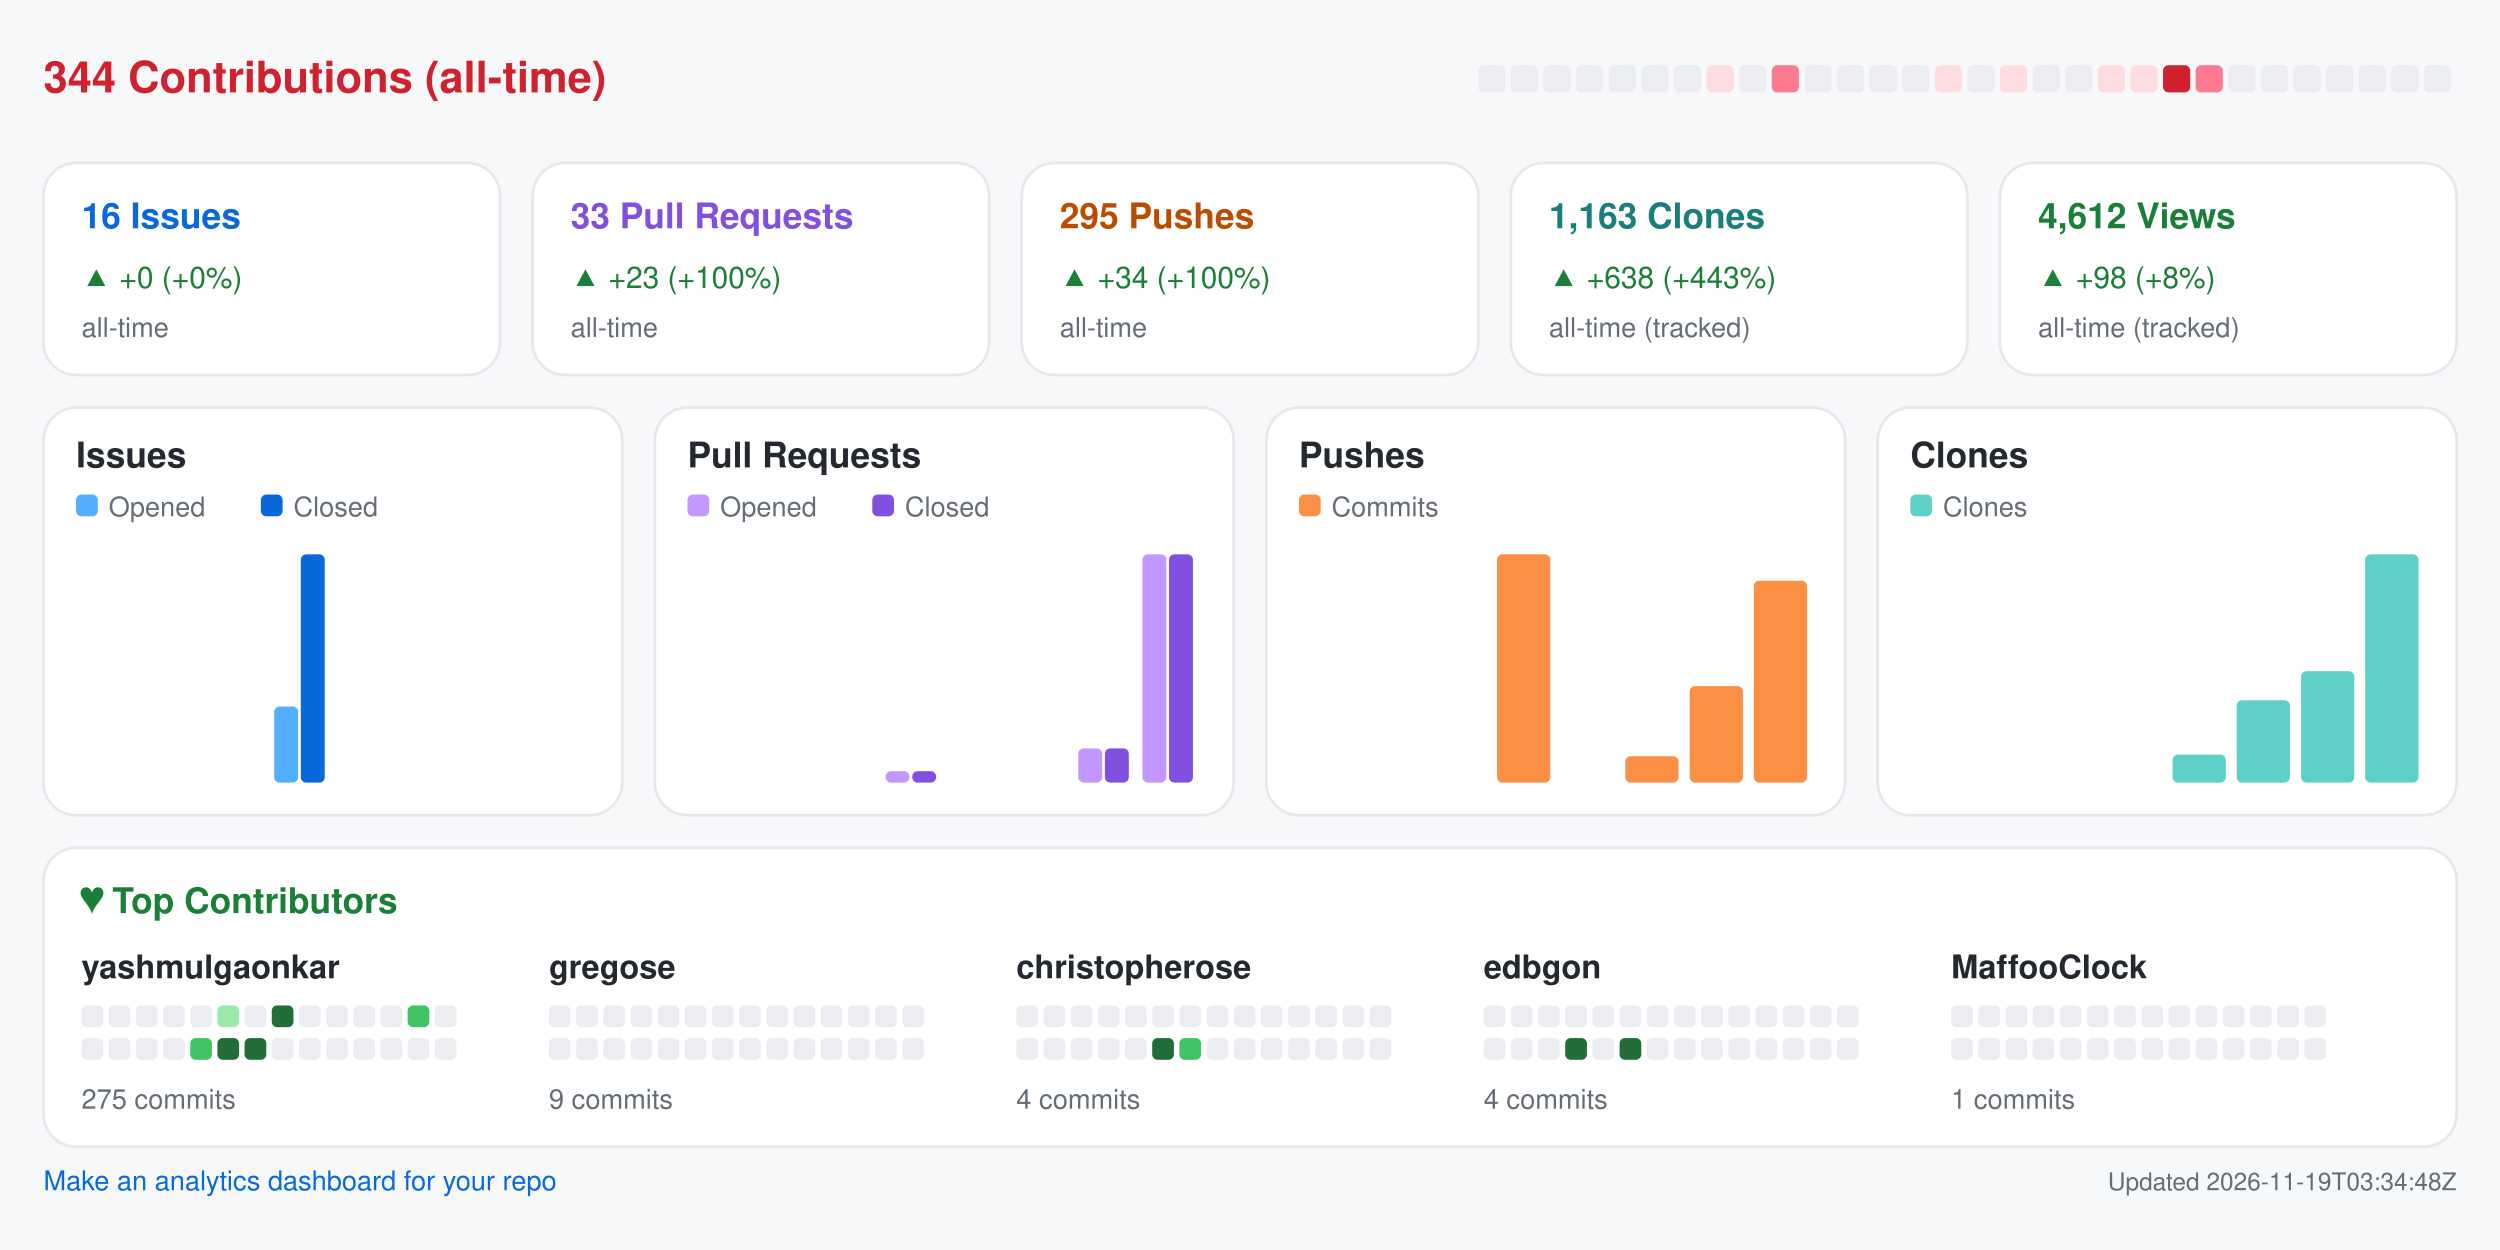
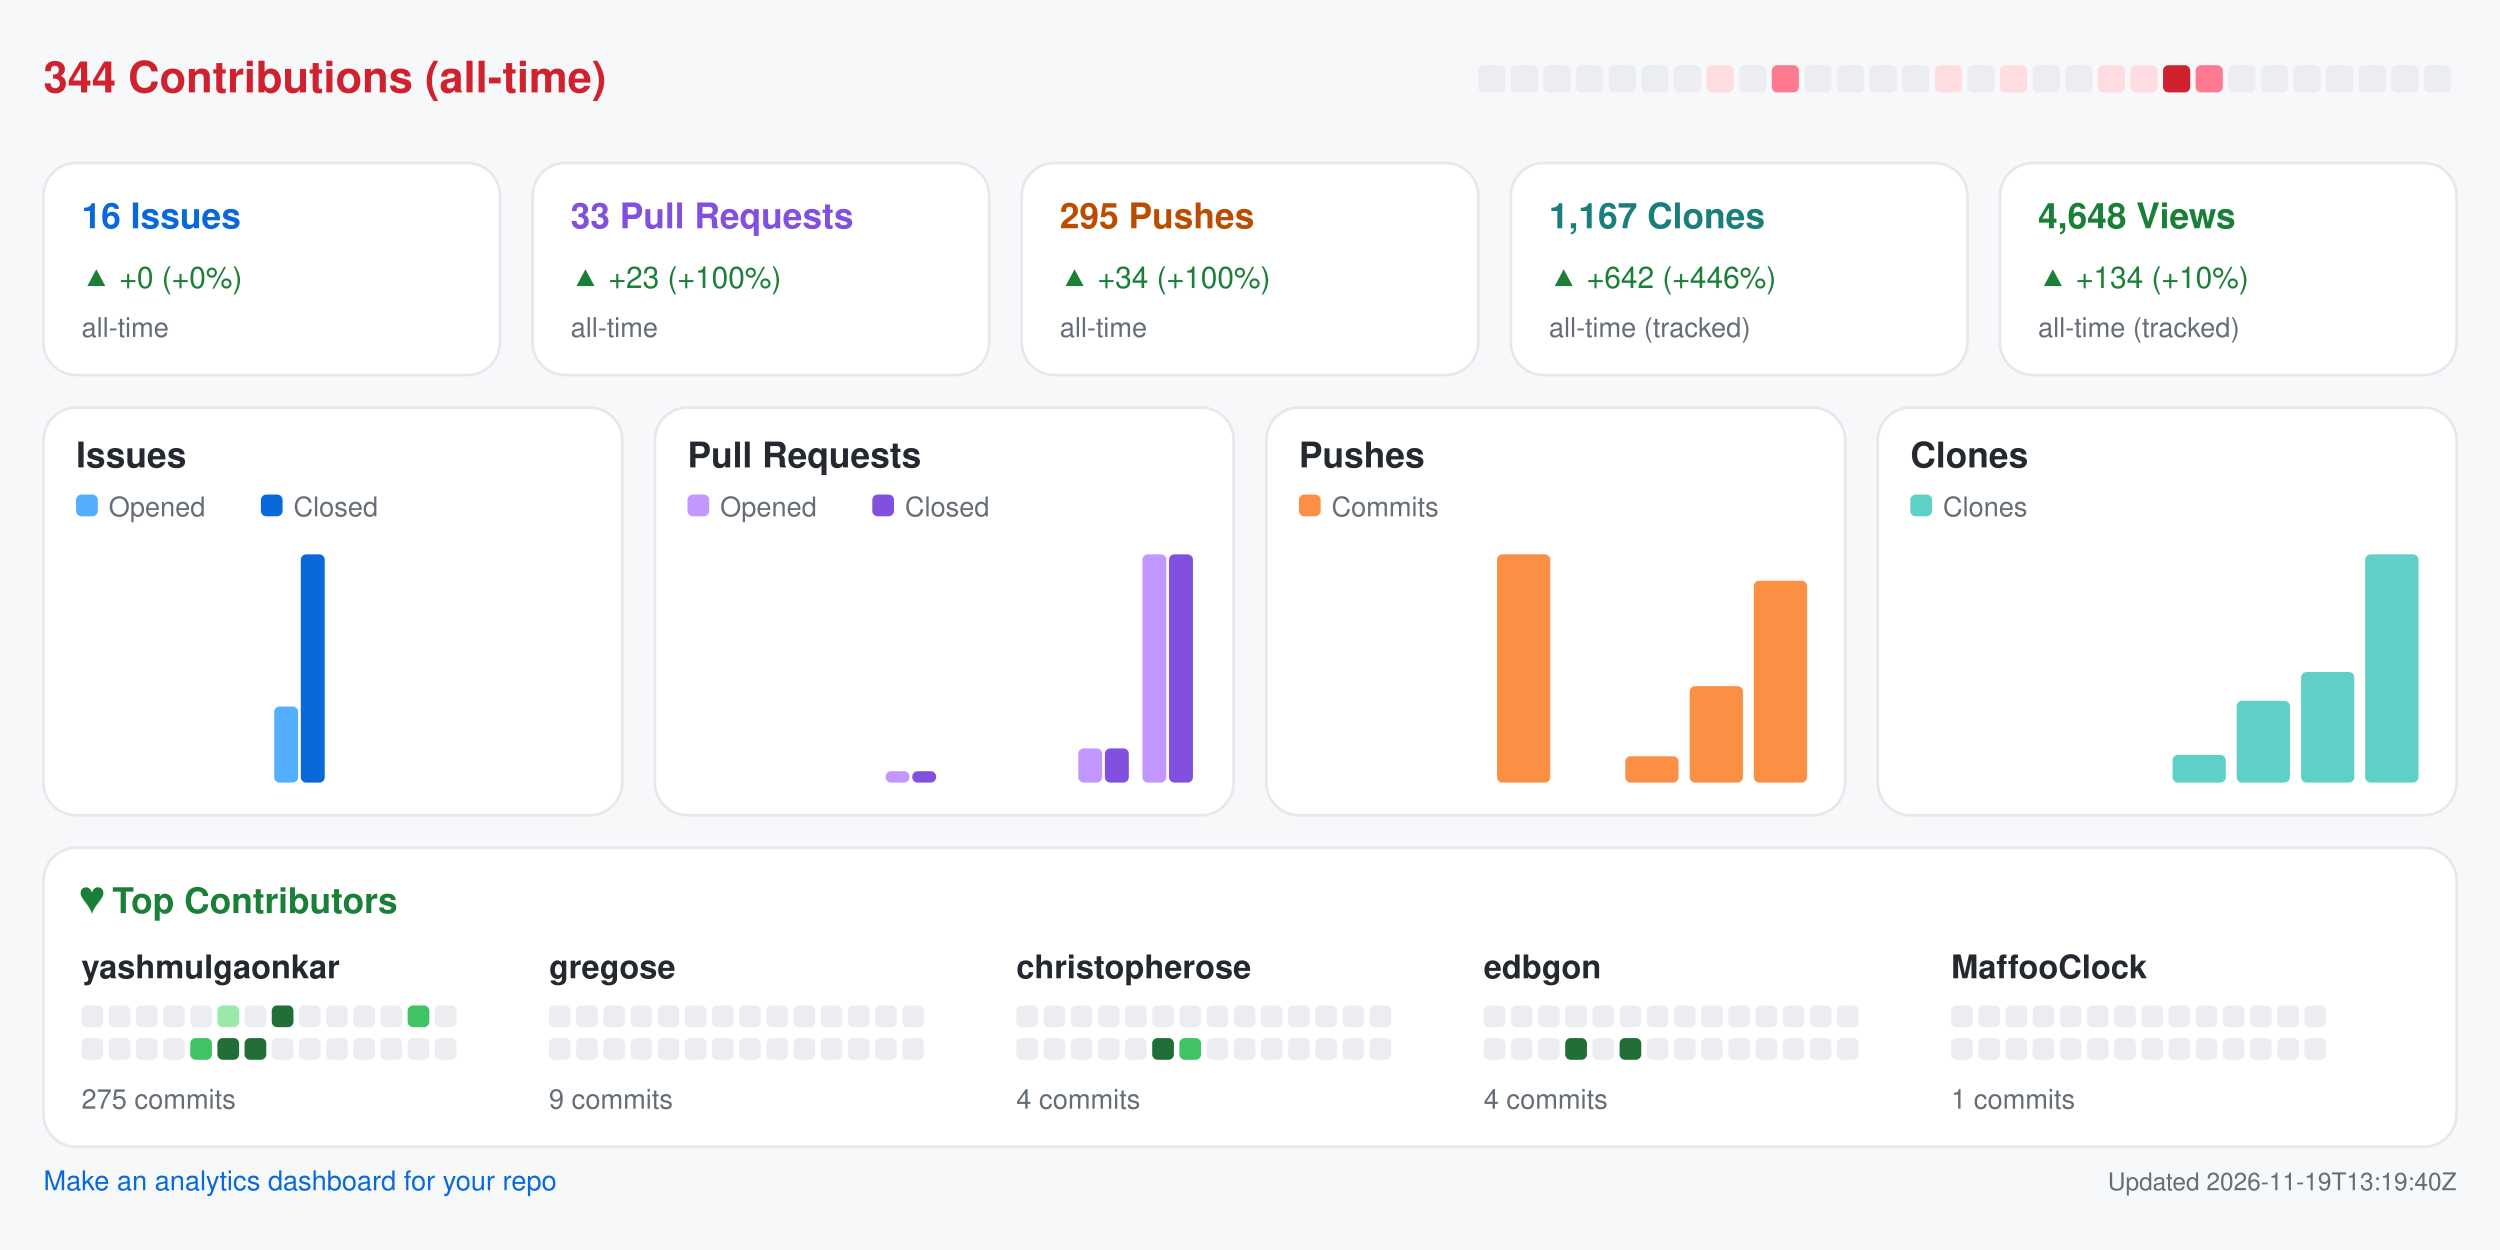
<svg xmlns="http://www.w3.org/2000/svg" width="920" height="460" viewBox="0 0 920 460" role="img" aria-label="Repository analytics for yashmulgaonkar/halo">
  <rect x="0.0" y="0.0" width="920.0" height="460.0" rx="0" fill="#f6f8fa" />
  <text x="16.0" y="34.0" fill="#cf222e" font-size="16" font-family="-apple-system,BlinkMacSystemFont,Segoe UI,Helvetica,Arial,sans-serif" font-weight="600" text-anchor="start">344 Contributions (all-time)</text>
  <rect x="544.0" y="24.0" width="10.0" height="10.0" rx="2" fill="#ebedf0" />
  <rect x="556.0" y="24.0" width="10.0" height="10.0" rx="2" fill="#ebedf0" />
  <rect x="568.0" y="24.0" width="10.0" height="10.0" rx="2" fill="#ebedf0" />
  <rect x="580.0" y="24.0" width="10.0" height="10.0" rx="2" fill="#ebedf0" />
  <rect x="592.0" y="24.0" width="10.0" height="10.0" rx="2" fill="#ebedf0" />
  <rect x="604.0" y="24.0" width="10.0" height="10.0" rx="2" fill="#ebedf0" />
  <rect x="616.0" y="24.0" width="10.0" height="10.0" rx="2" fill="#ebedf0" />
  <rect x="628.0" y="24.0" width="10.0" height="10.0" rx="2" fill="#ffdce0" />
  <rect x="640.0" y="24.0" width="10.0" height="10.0" rx="2" fill="#ebedf0" />
  <rect x="652.0" y="24.0" width="10.0" height="10.0" rx="2" fill="#ff7a90" />
  <rect x="664.0" y="24.0" width="10.0" height="10.0" rx="2" fill="#ebedf0" />
  <rect x="676.0" y="24.0" width="10.0" height="10.0" rx="2" fill="#ebedf0" />
  <rect x="688.0" y="24.0" width="10.0" height="10.0" rx="2" fill="#ebedf0" />
  <rect x="700.0" y="24.0" width="10.0" height="10.0" rx="2" fill="#ebedf0" />
  <rect x="712.0" y="24.0" width="10.0" height="10.0" rx="2" fill="#ffdce0" />
  <rect x="724.0" y="24.0" width="10.0" height="10.0" rx="2" fill="#ebedf0" />
  <rect x="736.0" y="24.0" width="10.0" height="10.0" rx="2" fill="#ffdce0" />
  <rect x="748.0" y="24.0" width="10.0" height="10.0" rx="2" fill="#ebedf0" />
  <rect x="760.0" y="24.0" width="10.0" height="10.0" rx="2" fill="#ebedf0" />
  <rect x="772.0" y="24.0" width="10.0" height="10.0" rx="2" fill="#ffdce0" />
  <rect x="784.0" y="24.0" width="10.0" height="10.0" rx="2" fill="#ffdce0" />
  <rect x="796.0" y="24.0" width="10.0" height="10.0" rx="2" fill="#cf222e" />
  <rect x="808.0" y="24.0" width="10.0" height="10.0" rx="2" fill="#ff7a90" />
  <rect x="820.0" y="24.0" width="10.0" height="10.0" rx="2" fill="#ebedf0" />
  <rect x="832.0" y="24.0" width="10.0" height="10.0" rx="2" fill="#ebedf0" />
  <rect x="844.0" y="24.0" width="10.0" height="10.0" rx="2" fill="#ebedf0" />
  <rect x="856.0" y="24.0" width="10.0" height="10.0" rx="2" fill="#ebedf0" />
  <rect x="868.0" y="24.0" width="10.0" height="10.0" rx="2" fill="#ebedf0" />
  <rect x="880.0" y="24.0" width="10.0" height="10.0" rx="2" fill="#ebedf0" />
  <rect x="892.0" y="24.0" width="10.0" height="10.0" rx="2" fill="#ebedf0" />
  <rect x="16.0" y="60.0" width="168.0" height="78.0" rx="12" fill="#ffffff" stroke="#e6e8eb" />
  <text x="30.0" y="84.0" fill="#0969da" font-size="13" font-family="-apple-system,BlinkMacSystemFont,Segoe UI,Helvetica,Arial,sans-serif" font-weight="600" text-anchor="start">16 Issues</text>
  <text x="30.0" y="106.0" fill="#1a7f37" font-size="11" font-family="-apple-system,BlinkMacSystemFont,Segoe UI,Helvetica,Arial,sans-serif" font-weight="400" text-anchor="start">▲ +0 (+0%)</text>
  <text x="30.0" y="124.0" fill="#656d76" font-size="10" font-family="-apple-system,BlinkMacSystemFont,Segoe UI,Helvetica,Arial,sans-serif" font-weight="400" text-anchor="start">all-time</text>
  <rect x="196.0" y="60.0" width="168.0" height="78.0" rx="12" fill="#ffffff" stroke="#e6e8eb" />
  <text x="210.0" y="84.0" fill="#8250df" font-size="13" font-family="-apple-system,BlinkMacSystemFont,Segoe UI,Helvetica,Arial,sans-serif" font-weight="600" text-anchor="start">33 Pull Requests</text>
  <text x="210.0" y="106.0" fill="#1a7f37" font-size="11" font-family="-apple-system,BlinkMacSystemFont,Segoe UI,Helvetica,Arial,sans-serif" font-weight="400" text-anchor="start">▲ +23 (+100%)</text>
  <text x="210.0" y="124.0" fill="#656d76" font-size="10" font-family="-apple-system,BlinkMacSystemFont,Segoe UI,Helvetica,Arial,sans-serif" font-weight="400" text-anchor="start">all-time</text>
  <rect x="376.0" y="60.0" width="168.0" height="78.0" rx="12" fill="#ffffff" stroke="#e6e8eb" />
  <text x="390.0" y="84.0" fill="#bc4c00" font-size="13" font-family="-apple-system,BlinkMacSystemFont,Segoe UI,Helvetica,Arial,sans-serif" font-weight="600" text-anchor="start">295 Pushes</text>
  <text x="390.0" y="106.0" fill="#1a7f37" font-size="11" font-family="-apple-system,BlinkMacSystemFont,Segoe UI,Helvetica,Arial,sans-serif" font-weight="400" text-anchor="start">▲ +34 (+100%)</text>
  <text x="390.0" y="124.0" fill="#656d76" font-size="10" font-family="-apple-system,BlinkMacSystemFont,Segoe UI,Helvetica,Arial,sans-serif" font-weight="400" text-anchor="start">all-time</text>
  <rect x="556.0" y="60.0" width="168.0" height="78.0" rx="12" fill="#ffffff" stroke="#e6e8eb" />
-   <text x="570.0" y="84.0" fill="#1a7f7a" font-size="13" font-family="-apple-system,BlinkMacSystemFont,Segoe UI,Helvetica,Arial,sans-serif" font-weight="600" text-anchor="start">1,163 Clones</text>
-   <text x="570.0" y="106.0" fill="#1a7f37" font-size="11" font-family="-apple-system,BlinkMacSystemFont,Segoe UI,Helvetica,Arial,sans-serif" font-weight="400" text-anchor="start">▲ +638 (+443%)</text>
+   <text x="570.0" y="84.0" fill="#1a7f7a" font-size="13" font-family="-apple-system,BlinkMacSystemFont,Segoe UI,Helvetica,Arial,sans-serif" font-weight="600" text-anchor="start">1,167 Clones</text>
+   <text x="570.0" y="106.0" fill="#1a7f37" font-size="11" font-family="-apple-system,BlinkMacSystemFont,Segoe UI,Helvetica,Arial,sans-serif" font-weight="400" text-anchor="start">▲ +642 (+446%)</text>
  <text x="570.0" y="124.0" fill="#656d76" font-size="10" font-family="-apple-system,BlinkMacSystemFont,Segoe UI,Helvetica,Arial,sans-serif" font-weight="400" text-anchor="start">all-time (tracked)</text>
  <rect x="736.0" y="60.0" width="168.0" height="78.0" rx="12" fill="#ffffff" stroke="#e6e8eb" />
-   <text x="750.0" y="84.0" fill="#1a7f37" font-size="13" font-family="-apple-system,BlinkMacSystemFont,Segoe UI,Helvetica,Arial,sans-serif" font-weight="600" text-anchor="start">4,612 Views</text>
-   <text x="750.0" y="106.0" fill="#1a7f37" font-size="11" font-family="-apple-system,BlinkMacSystemFont,Segoe UI,Helvetica,Arial,sans-serif" font-weight="400" text-anchor="start">▲ +98 (+8%)</text>
+   <text x="750.0" y="84.0" fill="#1a7f37" font-size="13" font-family="-apple-system,BlinkMacSystemFont,Segoe UI,Helvetica,Arial,sans-serif" font-weight="600" text-anchor="start">4,648 Views</text>
+   <text x="750.0" y="106.0" fill="#1a7f37" font-size="11" font-family="-apple-system,BlinkMacSystemFont,Segoe UI,Helvetica,Arial,sans-serif" font-weight="400" text-anchor="start">▲ +134 (+10%)</text>
  <text x="750.0" y="124.0" fill="#656d76" font-size="10" font-family="-apple-system,BlinkMacSystemFont,Segoe UI,Helvetica,Arial,sans-serif" font-weight="400" text-anchor="start">all-time (tracked)</text>
  <rect x="16.0" y="150.0" width="213.0" height="150.0" rx="12" fill="#ffffff" stroke="#e6e8eb" />
  <text x="28.0" y="172.0" fill="#24292f" font-size="13" font-family="-apple-system,BlinkMacSystemFont,Segoe UI,Helvetica,Arial,sans-serif" font-weight="600" text-anchor="start">Issues</text>
  <rect x="28.0" y="182.0" width="8.0" height="8.0" rx="2" fill="#54aeff" />
  <text x="40.0" y="190.0" fill="#656d76" font-size="10" font-family="-apple-system,BlinkMacSystemFont,Segoe UI,Helvetica,Arial,sans-serif" font-weight="400" text-anchor="start">Opened</text>
  <rect x="96.0" y="182.0" width="8.0" height="8.0" rx="2" fill="#0969da" />
  <text x="108.0" y="190.0" fill="#656d76" font-size="10" font-family="-apple-system,BlinkMacSystemFont,Segoe UI,Helvetica,Arial,sans-serif" font-weight="400" text-anchor="start">Closed</text>
  <rect x="30.0" y="288.0" width="8.8" height="0.0" rx="2" fill="#54aeff" />
  <rect x="39.8" y="288.0" width="8.8" height="0.0" rx="2" fill="#0969da" />
  <rect x="53.6" y="288.0" width="8.8" height="0.0" rx="2" fill="#54aeff" />
  <rect x="63.4" y="288.0" width="8.8" height="0.0" rx="2" fill="#0969da" />
  <rect x="77.2" y="288.0" width="8.8" height="0.0" rx="2" fill="#54aeff" />
  <rect x="87.1" y="288.0" width="8.8" height="0.0" rx="2" fill="#0969da" />
  <rect x="100.9" y="260.0" width="8.8" height="28.0" rx="2" fill="#54aeff" />
  <rect x="110.7" y="204.0" width="8.8" height="84.0" rx="2" fill="#0969da" />
  <rect x="124.5" y="288.0" width="8.8" height="0.0" rx="2" fill="#54aeff" />
  <rect x="134.3" y="288.0" width="8.8" height="0.0" rx="2" fill="#0969da" />
  <rect x="148.1" y="288.0" width="8.8" height="0.0" rx="2" fill="#54aeff" />
  <rect x="157.9" y="288.0" width="8.8" height="0.0" rx="2" fill="#0969da" />
  <rect x="171.8" y="288.0" width="8.8" height="0.0" rx="2" fill="#54aeff" />
  <rect x="181.6" y="288.0" width="8.8" height="0.0" rx="2" fill="#0969da" />
  <rect x="195.4" y="288.0" width="8.8" height="0.0" rx="2" fill="#54aeff" />
  <rect x="205.2" y="288.0" width="8.8" height="0.0" rx="2" fill="#0969da" />
  <rect x="241.0" y="150.0" width="213.0" height="150.0" rx="12" fill="#ffffff" stroke="#e6e8eb" />
  <text x="253.0" y="172.0" fill="#24292f" font-size="13" font-family="-apple-system,BlinkMacSystemFont,Segoe UI,Helvetica,Arial,sans-serif" font-weight="600" text-anchor="start">Pull Requests</text>
  <rect x="253.0" y="182.0" width="8.0" height="8.0" rx="2" fill="#c297ff" />
  <text x="265.0" y="190.0" fill="#656d76" font-size="10" font-family="-apple-system,BlinkMacSystemFont,Segoe UI,Helvetica,Arial,sans-serif" font-weight="400" text-anchor="start">Opened</text>
  <rect x="321.0" y="182.0" width="8.0" height="8.0" rx="2" fill="#8250df" />
  <text x="333.0" y="190.0" fill="#656d76" font-size="10" font-family="-apple-system,BlinkMacSystemFont,Segoe UI,Helvetica,Arial,sans-serif" font-weight="400" text-anchor="start">Closed</text>
  <rect x="255.0" y="288.0" width="8.8" height="0.0" rx="2" fill="#c297ff" />
  <rect x="264.8" y="288.0" width="8.8" height="0.0" rx="2" fill="#8250df" />
  <rect x="278.6" y="288.0" width="8.8" height="0.0" rx="2" fill="#c297ff" />
  <rect x="288.4" y="288.0" width="8.8" height="0.0" rx="2" fill="#8250df" />
  <rect x="302.2" y="288.0" width="8.8" height="0.0" rx="2" fill="#c297ff" />
  <rect x="312.1" y="288.0" width="8.8" height="0.0" rx="2" fill="#8250df" />
  <rect x="325.9" y="283.8" width="8.8" height="4.2" rx="2" fill="#c297ff" />
  <rect x="335.7" y="283.8" width="8.8" height="4.2" rx="2" fill="#8250df" />
  <rect x="349.5" y="288.0" width="8.8" height="0.0" rx="2" fill="#c297ff" />
  <rect x="359.3" y="288.0" width="8.8" height="0.0" rx="2" fill="#8250df" />
  <rect x="373.1" y="288.0" width="8.8" height="0.0" rx="2" fill="#c297ff" />
  <rect x="382.9" y="288.0" width="8.8" height="0.0" rx="2" fill="#8250df" />
  <rect x="396.8" y="275.4" width="8.8" height="12.6" rx="2" fill="#c297ff" />
  <rect x="406.6" y="275.4" width="8.8" height="12.6" rx="2" fill="#8250df" />
  <rect x="420.4" y="204.0" width="8.8" height="84.0" rx="2" fill="#c297ff" />
  <rect x="430.2" y="204.0" width="8.8" height="84.0" rx="2" fill="#8250df" />
  <rect x="466.0" y="150.0" width="213.0" height="150.0" rx="12" fill="#ffffff" stroke="#e6e8eb" />
  <text x="478.0" y="172.0" fill="#24292f" font-size="13" font-family="-apple-system,BlinkMacSystemFont,Segoe UI,Helvetica,Arial,sans-serif" font-weight="600" text-anchor="start">Pushes</text>
  <rect x="478.0" y="182.0" width="8.0" height="8.0" rx="2" fill="#fb8f44" />
  <text x="490.0" y="190.0" fill="#656d76" font-size="10" font-family="-apple-system,BlinkMacSystemFont,Segoe UI,Helvetica,Arial,sans-serif" font-weight="400" text-anchor="start">Commits</text>
  <rect x="480.0" y="288.0" width="19.6" height="0.0" rx="2" fill="#fb8f44" />
  <rect x="503.6" y="288.0" width="19.6" height="0.0" rx="2" fill="#fb8f44" />
  <rect x="527.2" y="288.0" width="19.6" height="0.0" rx="2" fill="#fb8f44" />
  <rect x="550.9" y="204.0" width="19.6" height="84.0" rx="2" fill="#fb8f44" />
  <rect x="574.5" y="288.0" width="19.6" height="0.0" rx="2" fill="#fb8f44" />
  <rect x="598.1" y="278.3" width="19.6" height="9.7" rx="2" fill="#fb8f44" />
  <rect x="621.8" y="252.5" width="19.6" height="35.5" rx="2" fill="#fb8f44" />
  <rect x="645.4" y="213.7" width="19.6" height="74.3" rx="2" fill="#fb8f44" />
  <rect x="691.0" y="150.0" width="213.0" height="150.0" rx="12" fill="#ffffff" stroke="#e6e8eb" />
  <text x="703.0" y="172.0" fill="#24292f" font-size="13" font-family="-apple-system,BlinkMacSystemFont,Segoe UI,Helvetica,Arial,sans-serif" font-weight="600" text-anchor="start">Clones</text>
  <rect x="703.0" y="182.0" width="8.0" height="8.0" rx="2" fill="#5fd0c8" />
  <text x="715.0" y="190.0" fill="#656d76" font-size="10" font-family="-apple-system,BlinkMacSystemFont,Segoe UI,Helvetica,Arial,sans-serif" font-weight="400" text-anchor="start">Clones</text>
  <rect x="705.0" y="288.0" width="19.6" height="0.0" rx="2" fill="#5fd0c8" />
  <rect x="728.6" y="288.0" width="19.6" height="0.0" rx="2" fill="#5fd0c8" />
  <rect x="752.2" y="288.0" width="19.6" height="0.0" rx="2" fill="#5fd0c8" />
  <rect x="775.9" y="288.0" width="19.6" height="0.0" rx="2" fill="#5fd0c8" />
-   <rect x="799.5" y="277.7" width="19.6" height="10.3" rx="2" fill="#5fd0c8" />
-   <rect x="823.1" y="257.7" width="19.6" height="30.3" rx="2" fill="#5fd0c8" />
-   <rect x="846.8" y="247.0" width="19.6" height="41.0" rx="2" fill="#5fd0c8" />
+   <rect x="799.5" y="277.8" width="19.6" height="10.2" rx="2" fill="#5fd0c8" />
+   <rect x="823.1" y="257.9" width="19.6" height="30.1" rx="2" fill="#5fd0c8" />
+   <rect x="846.8" y="247.3" width="19.6" height="40.7" rx="2" fill="#5fd0c8" />
  <rect x="870.4" y="204.0" width="19.6" height="84.0" rx="2" fill="#5fd0c8" />
  <rect x="16.0" y="312.0" width="888.0" height="110.0" rx="12" fill="#ffffff" stroke="#e6e8eb" />
  <text x="30.0" y="336.0" fill="#1a7f37" font-size="13" font-family="-apple-system,BlinkMacSystemFont,Segoe UI,Helvetica,Arial,sans-serif" font-weight="600" text-anchor="start">♥  Top Contributors</text>
  <text x="30.0" y="360.0" fill="#24292f" font-size="12" font-family="-apple-system,BlinkMacSystemFont,Segoe UI,Helvetica,Arial,sans-serif" font-weight="600" text-anchor="start">yashmulgaonkar</text>
  <rect x="30.0" y="370.0" width="8.0" height="8.0" rx="2" fill="#ebedf0" />
  <rect x="40.0" y="370.0" width="8.0" height="8.0" rx="2" fill="#ebedf0" />
  <rect x="50.0" y="370.0" width="8.0" height="8.0" rx="2" fill="#ebedf0" />
  <rect x="60.0" y="370.0" width="8.0" height="8.0" rx="2" fill="#ebedf0" />
  <rect x="70.0" y="370.0" width="8.0" height="8.0" rx="2" fill="#ebedf0" />
  <rect x="80.0" y="370.0" width="8.0" height="8.0" rx="2" fill="#9be9a8" />
  <rect x="90.0" y="370.0" width="8.0" height="8.0" rx="2" fill="#ebedf0" />
  <rect x="100.0" y="370.0" width="8.0" height="8.0" rx="2" fill="#216e39" />
  <rect x="110.0" y="370.0" width="8.0" height="8.0" rx="2" fill="#ebedf0" />
  <rect x="120.0" y="370.0" width="8.0" height="8.0" rx="2" fill="#ebedf0" />
  <rect x="130.0" y="370.0" width="8.0" height="8.0" rx="2" fill="#ebedf0" />
  <rect x="140.0" y="370.0" width="8.0" height="8.0" rx="2" fill="#ebedf0" />
  <rect x="150.0" y="370.0" width="8.0" height="8.0" rx="2" fill="#40c463" />
  <rect x="160.0" y="370.0" width="8.0" height="8.0" rx="2" fill="#ebedf0" />
  <rect x="30.0" y="382.0" width="8.0" height="8.0" rx="2" fill="#ebedf0" />
  <rect x="40.0" y="382.0" width="8.0" height="8.0" rx="2" fill="#ebedf0" />
  <rect x="50.0" y="382.0" width="8.0" height="8.0" rx="2" fill="#ebedf0" />
  <rect x="60.0" y="382.0" width="8.0" height="8.0" rx="2" fill="#ebedf0" />
  <rect x="70.0" y="382.0" width="8.0" height="8.0" rx="2" fill="#40c463" />
  <rect x="80.0" y="382.0" width="8.0" height="8.0" rx="2" fill="#216e39" />
  <rect x="90.0" y="382.0" width="8.0" height="8.0" rx="2" fill="#216e39" />
  <rect x="100.0" y="382.0" width="8.0" height="8.0" rx="2" fill="#ebedf0" />
  <rect x="110.0" y="382.0" width="8.0" height="8.0" rx="2" fill="#ebedf0" />
  <rect x="120.0" y="382.0" width="8.0" height="8.0" rx="2" fill="#ebedf0" />
  <rect x="130.0" y="382.0" width="8.0" height="8.0" rx="2" fill="#ebedf0" />
  <rect x="140.0" y="382.0" width="8.0" height="8.0" rx="2" fill="#ebedf0" />
  <rect x="150.0" y="382.0" width="8.0" height="8.0" rx="2" fill="#ebedf0" />
  <rect x="160.0" y="382.0" width="8.0" height="8.0" rx="2" fill="#ebedf0" />
  <text x="30.0" y="408.0" fill="#656d76" font-size="10" font-family="-apple-system,BlinkMacSystemFont,Segoe UI,Helvetica,Arial,sans-serif" font-weight="400" text-anchor="start">275 commits</text>
  <text x="202.0" y="360.0" fill="#24292f" font-size="12" font-family="-apple-system,BlinkMacSystemFont,Segoe UI,Helvetica,Arial,sans-serif" font-weight="600" text-anchor="start">gregose</text>
  <rect x="202.0" y="370.0" width="8.0" height="8.0" rx="2" fill="#ebedf0" />
  <rect x="212.0" y="370.0" width="8.0" height="8.0" rx="2" fill="#ebedf0" />
  <rect x="222.0" y="370.0" width="8.0" height="8.0" rx="2" fill="#ebedf0" />
  <rect x="232.0" y="370.0" width="8.0" height="8.0" rx="2" fill="#ebedf0" />
  <rect x="242.0" y="370.0" width="8.0" height="8.0" rx="2" fill="#ebedf0" />
  <rect x="252.0" y="370.0" width="8.0" height="8.0" rx="2" fill="#ebedf0" />
  <rect x="262.0" y="370.0" width="8.0" height="8.0" rx="2" fill="#ebedf0" />
  <rect x="272.0" y="370.0" width="8.0" height="8.0" rx="2" fill="#ebedf0" />
  <rect x="282.0" y="370.0" width="8.0" height="8.0" rx="2" fill="#ebedf0" />
  <rect x="292.0" y="370.0" width="8.0" height="8.0" rx="2" fill="#ebedf0" />
  <rect x="302.0" y="370.0" width="8.0" height="8.0" rx="2" fill="#ebedf0" />
  <rect x="312.0" y="370.0" width="8.0" height="8.0" rx="2" fill="#ebedf0" />
  <rect x="322.0" y="370.0" width="8.0" height="8.0" rx="2" fill="#ebedf0" />
  <rect x="332.0" y="370.0" width="8.0" height="8.0" rx="2" fill="#ebedf0" />
  <rect x="202.0" y="382.0" width="8.0" height="8.0" rx="2" fill="#ebedf0" />
  <rect x="212.0" y="382.0" width="8.0" height="8.0" rx="2" fill="#ebedf0" />
  <rect x="222.0" y="382.0" width="8.0" height="8.0" rx="2" fill="#ebedf0" />
  <rect x="232.0" y="382.0" width="8.0" height="8.0" rx="2" fill="#ebedf0" />
  <rect x="242.0" y="382.0" width="8.0" height="8.0" rx="2" fill="#ebedf0" />
  <rect x="252.0" y="382.0" width="8.0" height="8.0" rx="2" fill="#ebedf0" />
  <rect x="262.0" y="382.0" width="8.0" height="8.0" rx="2" fill="#ebedf0" />
  <rect x="272.0" y="382.0" width="8.0" height="8.0" rx="2" fill="#ebedf0" />
  <rect x="282.0" y="382.0" width="8.0" height="8.0" rx="2" fill="#ebedf0" />
  <rect x="292.0" y="382.0" width="8.0" height="8.0" rx="2" fill="#ebedf0" />
  <rect x="302.0" y="382.0" width="8.0" height="8.0" rx="2" fill="#ebedf0" />
  <rect x="312.0" y="382.0" width="8.0" height="8.0" rx="2" fill="#ebedf0" />
  <rect x="322.0" y="382.0" width="8.0" height="8.0" rx="2" fill="#ebedf0" />
  <rect x="332.0" y="382.0" width="8.0" height="8.0" rx="2" fill="#ebedf0" />
  <text x="202.0" y="408.0" fill="#656d76" font-size="10" font-family="-apple-system,BlinkMacSystemFont,Segoe UI,Helvetica,Arial,sans-serif" font-weight="400" text-anchor="start">9 commits</text>
  <text x="374.0" y="360.0" fill="#24292f" font-size="12" font-family="-apple-system,BlinkMacSystemFont,Segoe UI,Helvetica,Arial,sans-serif" font-weight="600" text-anchor="start">christopherose</text>
  <rect x="374.0" y="370.0" width="8.0" height="8.0" rx="2" fill="#ebedf0" />
  <rect x="384.0" y="370.0" width="8.0" height="8.0" rx="2" fill="#ebedf0" />
  <rect x="394.0" y="370.0" width="8.0" height="8.0" rx="2" fill="#ebedf0" />
  <rect x="404.0" y="370.0" width="8.0" height="8.0" rx="2" fill="#ebedf0" />
  <rect x="414.0" y="370.0" width="8.0" height="8.0" rx="2" fill="#ebedf0" />
  <rect x="424.0" y="370.0" width="8.0" height="8.0" rx="2" fill="#ebedf0" />
  <rect x="434.0" y="370.0" width="8.0" height="8.0" rx="2" fill="#ebedf0" />
  <rect x="444.0" y="370.0" width="8.0" height="8.0" rx="2" fill="#ebedf0" />
  <rect x="454.0" y="370.0" width="8.0" height="8.0" rx="2" fill="#ebedf0" />
  <rect x="464.0" y="370.0" width="8.0" height="8.0" rx="2" fill="#ebedf0" />
  <rect x="474.0" y="370.0" width="8.0" height="8.0" rx="2" fill="#ebedf0" />
  <rect x="484.0" y="370.0" width="8.0" height="8.0" rx="2" fill="#ebedf0" />
  <rect x="494.0" y="370.0" width="8.0" height="8.0" rx="2" fill="#ebedf0" />
  <rect x="504.0" y="370.0" width="8.0" height="8.0" rx="2" fill="#ebedf0" />
  <rect x="374.0" y="382.0" width="8.0" height="8.0" rx="2" fill="#ebedf0" />
  <rect x="384.0" y="382.0" width="8.0" height="8.0" rx="2" fill="#ebedf0" />
  <rect x="394.0" y="382.0" width="8.0" height="8.0" rx="2" fill="#ebedf0" />
  <rect x="404.0" y="382.0" width="8.0" height="8.0" rx="2" fill="#ebedf0" />
  <rect x="414.0" y="382.0" width="8.0" height="8.0" rx="2" fill="#ebedf0" />
  <rect x="424.0" y="382.0" width="8.0" height="8.0" rx="2" fill="#216e39" />
  <rect x="434.0" y="382.0" width="8.0" height="8.0" rx="2" fill="#40c463" />
  <rect x="444.0" y="382.0" width="8.0" height="8.0" rx="2" fill="#ebedf0" />
  <rect x="454.0" y="382.0" width="8.0" height="8.0" rx="2" fill="#ebedf0" />
  <rect x="464.0" y="382.0" width="8.0" height="8.0" rx="2" fill="#ebedf0" />
  <rect x="474.0" y="382.0" width="8.0" height="8.0" rx="2" fill="#ebedf0" />
  <rect x="484.0" y="382.0" width="8.0" height="8.0" rx="2" fill="#ebedf0" />
  <rect x="494.0" y="382.0" width="8.0" height="8.0" rx="2" fill="#ebedf0" />
  <rect x="504.0" y="382.0" width="8.0" height="8.0" rx="2" fill="#ebedf0" />
  <text x="374.0" y="408.0" fill="#656d76" font-size="10" font-family="-apple-system,BlinkMacSystemFont,Segoe UI,Helvetica,Arial,sans-serif" font-weight="400" text-anchor="start">4 commits</text>
  <text x="546.0" y="360.0" fill="#24292f" font-size="12" font-family="-apple-system,BlinkMacSystemFont,Segoe UI,Helvetica,Arial,sans-serif" font-weight="600" text-anchor="start">edbgon</text>
  <rect x="546.0" y="370.0" width="8.0" height="8.0" rx="2" fill="#ebedf0" />
  <rect x="556.0" y="370.0" width="8.0" height="8.0" rx="2" fill="#ebedf0" />
  <rect x="566.0" y="370.0" width="8.0" height="8.0" rx="2" fill="#ebedf0" />
  <rect x="576.0" y="370.0" width="8.0" height="8.0" rx="2" fill="#ebedf0" />
  <rect x="586.0" y="370.0" width="8.0" height="8.0" rx="2" fill="#ebedf0" />
  <rect x="596.0" y="370.0" width="8.0" height="8.0" rx="2" fill="#ebedf0" />
  <rect x="606.0" y="370.0" width="8.0" height="8.0" rx="2" fill="#ebedf0" />
  <rect x="616.0" y="370.0" width="8.0" height="8.0" rx="2" fill="#ebedf0" />
  <rect x="626.0" y="370.0" width="8.0" height="8.0" rx="2" fill="#ebedf0" />
  <rect x="636.0" y="370.0" width="8.0" height="8.0" rx="2" fill="#ebedf0" />
  <rect x="646.0" y="370.0" width="8.0" height="8.0" rx="2" fill="#ebedf0" />
  <rect x="656.0" y="370.0" width="8.0" height="8.0" rx="2" fill="#ebedf0" />
  <rect x="666.0" y="370.0" width="8.0" height="8.0" rx="2" fill="#ebedf0" />
  <rect x="676.0" y="370.0" width="8.0" height="8.0" rx="2" fill="#ebedf0" />
  <rect x="546.0" y="382.0" width="8.0" height="8.0" rx="2" fill="#ebedf0" />
  <rect x="556.0" y="382.0" width="8.0" height="8.0" rx="2" fill="#ebedf0" />
  <rect x="566.0" y="382.0" width="8.0" height="8.0" rx="2" fill="#ebedf0" />
  <rect x="576.0" y="382.0" width="8.0" height="8.0" rx="2" fill="#216e39" />
  <rect x="586.0" y="382.0" width="8.0" height="8.0" rx="2" fill="#ebedf0" />
  <rect x="596.0" y="382.0" width="8.0" height="8.0" rx="2" fill="#216e39" />
  <rect x="606.0" y="382.0" width="8.0" height="8.0" rx="2" fill="#ebedf0" />
  <rect x="616.0" y="382.0" width="8.0" height="8.0" rx="2" fill="#ebedf0" />
  <rect x="626.0" y="382.0" width="8.0" height="8.0" rx="2" fill="#ebedf0" />
  <rect x="636.0" y="382.0" width="8.0" height="8.0" rx="2" fill="#ebedf0" />
  <rect x="646.0" y="382.0" width="8.0" height="8.0" rx="2" fill="#ebedf0" />
  <rect x="656.0" y="382.0" width="8.0" height="8.0" rx="2" fill="#ebedf0" />
  <rect x="666.0" y="382.0" width="8.0" height="8.0" rx="2" fill="#ebedf0" />
  <rect x="676.0" y="382.0" width="8.0" height="8.0" rx="2" fill="#ebedf0" />
  <text x="546.0" y="408.0" fill="#656d76" font-size="10" font-family="-apple-system,BlinkMacSystemFont,Segoe UI,Helvetica,Arial,sans-serif" font-weight="400" text-anchor="start">4 commits</text>
  <text x="718.0" y="360.0" fill="#24292f" font-size="12" font-family="-apple-system,BlinkMacSystemFont,Segoe UI,Helvetica,Arial,sans-serif" font-weight="600" text-anchor="start">MaffooClock</text>
  <rect x="718.0" y="370.0" width="8.0" height="8.0" rx="2" fill="#ebedf0" />
  <rect x="728.0" y="370.0" width="8.0" height="8.0" rx="2" fill="#ebedf0" />
  <rect x="738.0" y="370.0" width="8.0" height="8.0" rx="2" fill="#ebedf0" />
  <rect x="748.0" y="370.0" width="8.0" height="8.0" rx="2" fill="#ebedf0" />
  <rect x="758.0" y="370.0" width="8.0" height="8.0" rx="2" fill="#ebedf0" />
  <rect x="768.0" y="370.0" width="8.0" height="8.0" rx="2" fill="#ebedf0" />
  <rect x="778.0" y="370.0" width="8.0" height="8.0" rx="2" fill="#ebedf0" />
  <rect x="788.0" y="370.0" width="8.0" height="8.0" rx="2" fill="#ebedf0" />
  <rect x="798.0" y="370.0" width="8.0" height="8.0" rx="2" fill="#ebedf0" />
  <rect x="808.0" y="370.0" width="8.0" height="8.0" rx="2" fill="#ebedf0" />
  <rect x="818.0" y="370.0" width="8.0" height="8.0" rx="2" fill="#ebedf0" />
  <rect x="828.0" y="370.0" width="8.0" height="8.0" rx="2" fill="#ebedf0" />
  <rect x="838.0" y="370.0" width="8.0" height="8.0" rx="2" fill="#ebedf0" />
  <rect x="848.0" y="370.0" width="8.0" height="8.0" rx="2" fill="#ebedf0" />
  <rect x="718.0" y="382.0" width="8.0" height="8.0" rx="2" fill="#ebedf0" />
  <rect x="728.0" y="382.0" width="8.0" height="8.0" rx="2" fill="#ebedf0" />
  <rect x="738.0" y="382.0" width="8.0" height="8.0" rx="2" fill="#ebedf0" />
  <rect x="748.0" y="382.0" width="8.0" height="8.0" rx="2" fill="#ebedf0" />
  <rect x="758.0" y="382.0" width="8.0" height="8.0" rx="2" fill="#ebedf0" />
  <rect x="768.0" y="382.0" width="8.0" height="8.0" rx="2" fill="#ebedf0" />
  <rect x="778.0" y="382.0" width="8.0" height="8.0" rx="2" fill="#ebedf0" />
  <rect x="788.0" y="382.0" width="8.0" height="8.0" rx="2" fill="#ebedf0" />
  <rect x="798.0" y="382.0" width="8.0" height="8.0" rx="2" fill="#ebedf0" />
  <rect x="808.0" y="382.0" width="8.0" height="8.0" rx="2" fill="#ebedf0" />
  <rect x="818.0" y="382.0" width="8.0" height="8.0" rx="2" fill="#ebedf0" />
  <rect x="828.0" y="382.0" width="8.0" height="8.0" rx="2" fill="#ebedf0" />
  <rect x="838.0" y="382.0" width="8.0" height="8.0" rx="2" fill="#ebedf0" />
  <rect x="848.0" y="382.0" width="8.0" height="8.0" rx="2" fill="#ebedf0" />
  <text x="718.0" y="408.0" fill="#656d76" font-size="10" font-family="-apple-system,BlinkMacSystemFont,Segoe UI,Helvetica,Arial,sans-serif" font-weight="400" text-anchor="start">1 commits</text>
  <a href="https://github.com/yashmulgaonkar/repo-analytics" target="_blank" rel="noopener noreferrer">
    <text x="16.0" y="438.0" fill="#0969da" font-size="10" font-family="-apple-system,BlinkMacSystemFont,Segoe UI,Helvetica,Arial,sans-serif" font-weight="400" text-anchor="start">Make an analytics dashboard for your repo</text>
  </a>
-   <text x="904.0" y="438.0" fill="#656d76" font-size="9" font-family="-apple-system,BlinkMacSystemFont,Segoe UI,Helvetica,Arial,sans-serif" font-weight="400" text-anchor="end">Updated 2026-11-19T03:34:48Z</text>
+   <text x="904.0" y="438.0" fill="#656d76" font-size="9" font-family="-apple-system,BlinkMacSystemFont,Segoe UI,Helvetica,Arial,sans-serif" font-weight="400" text-anchor="end">Updated 2026-11-19T13:19:40Z</text>
</svg>
